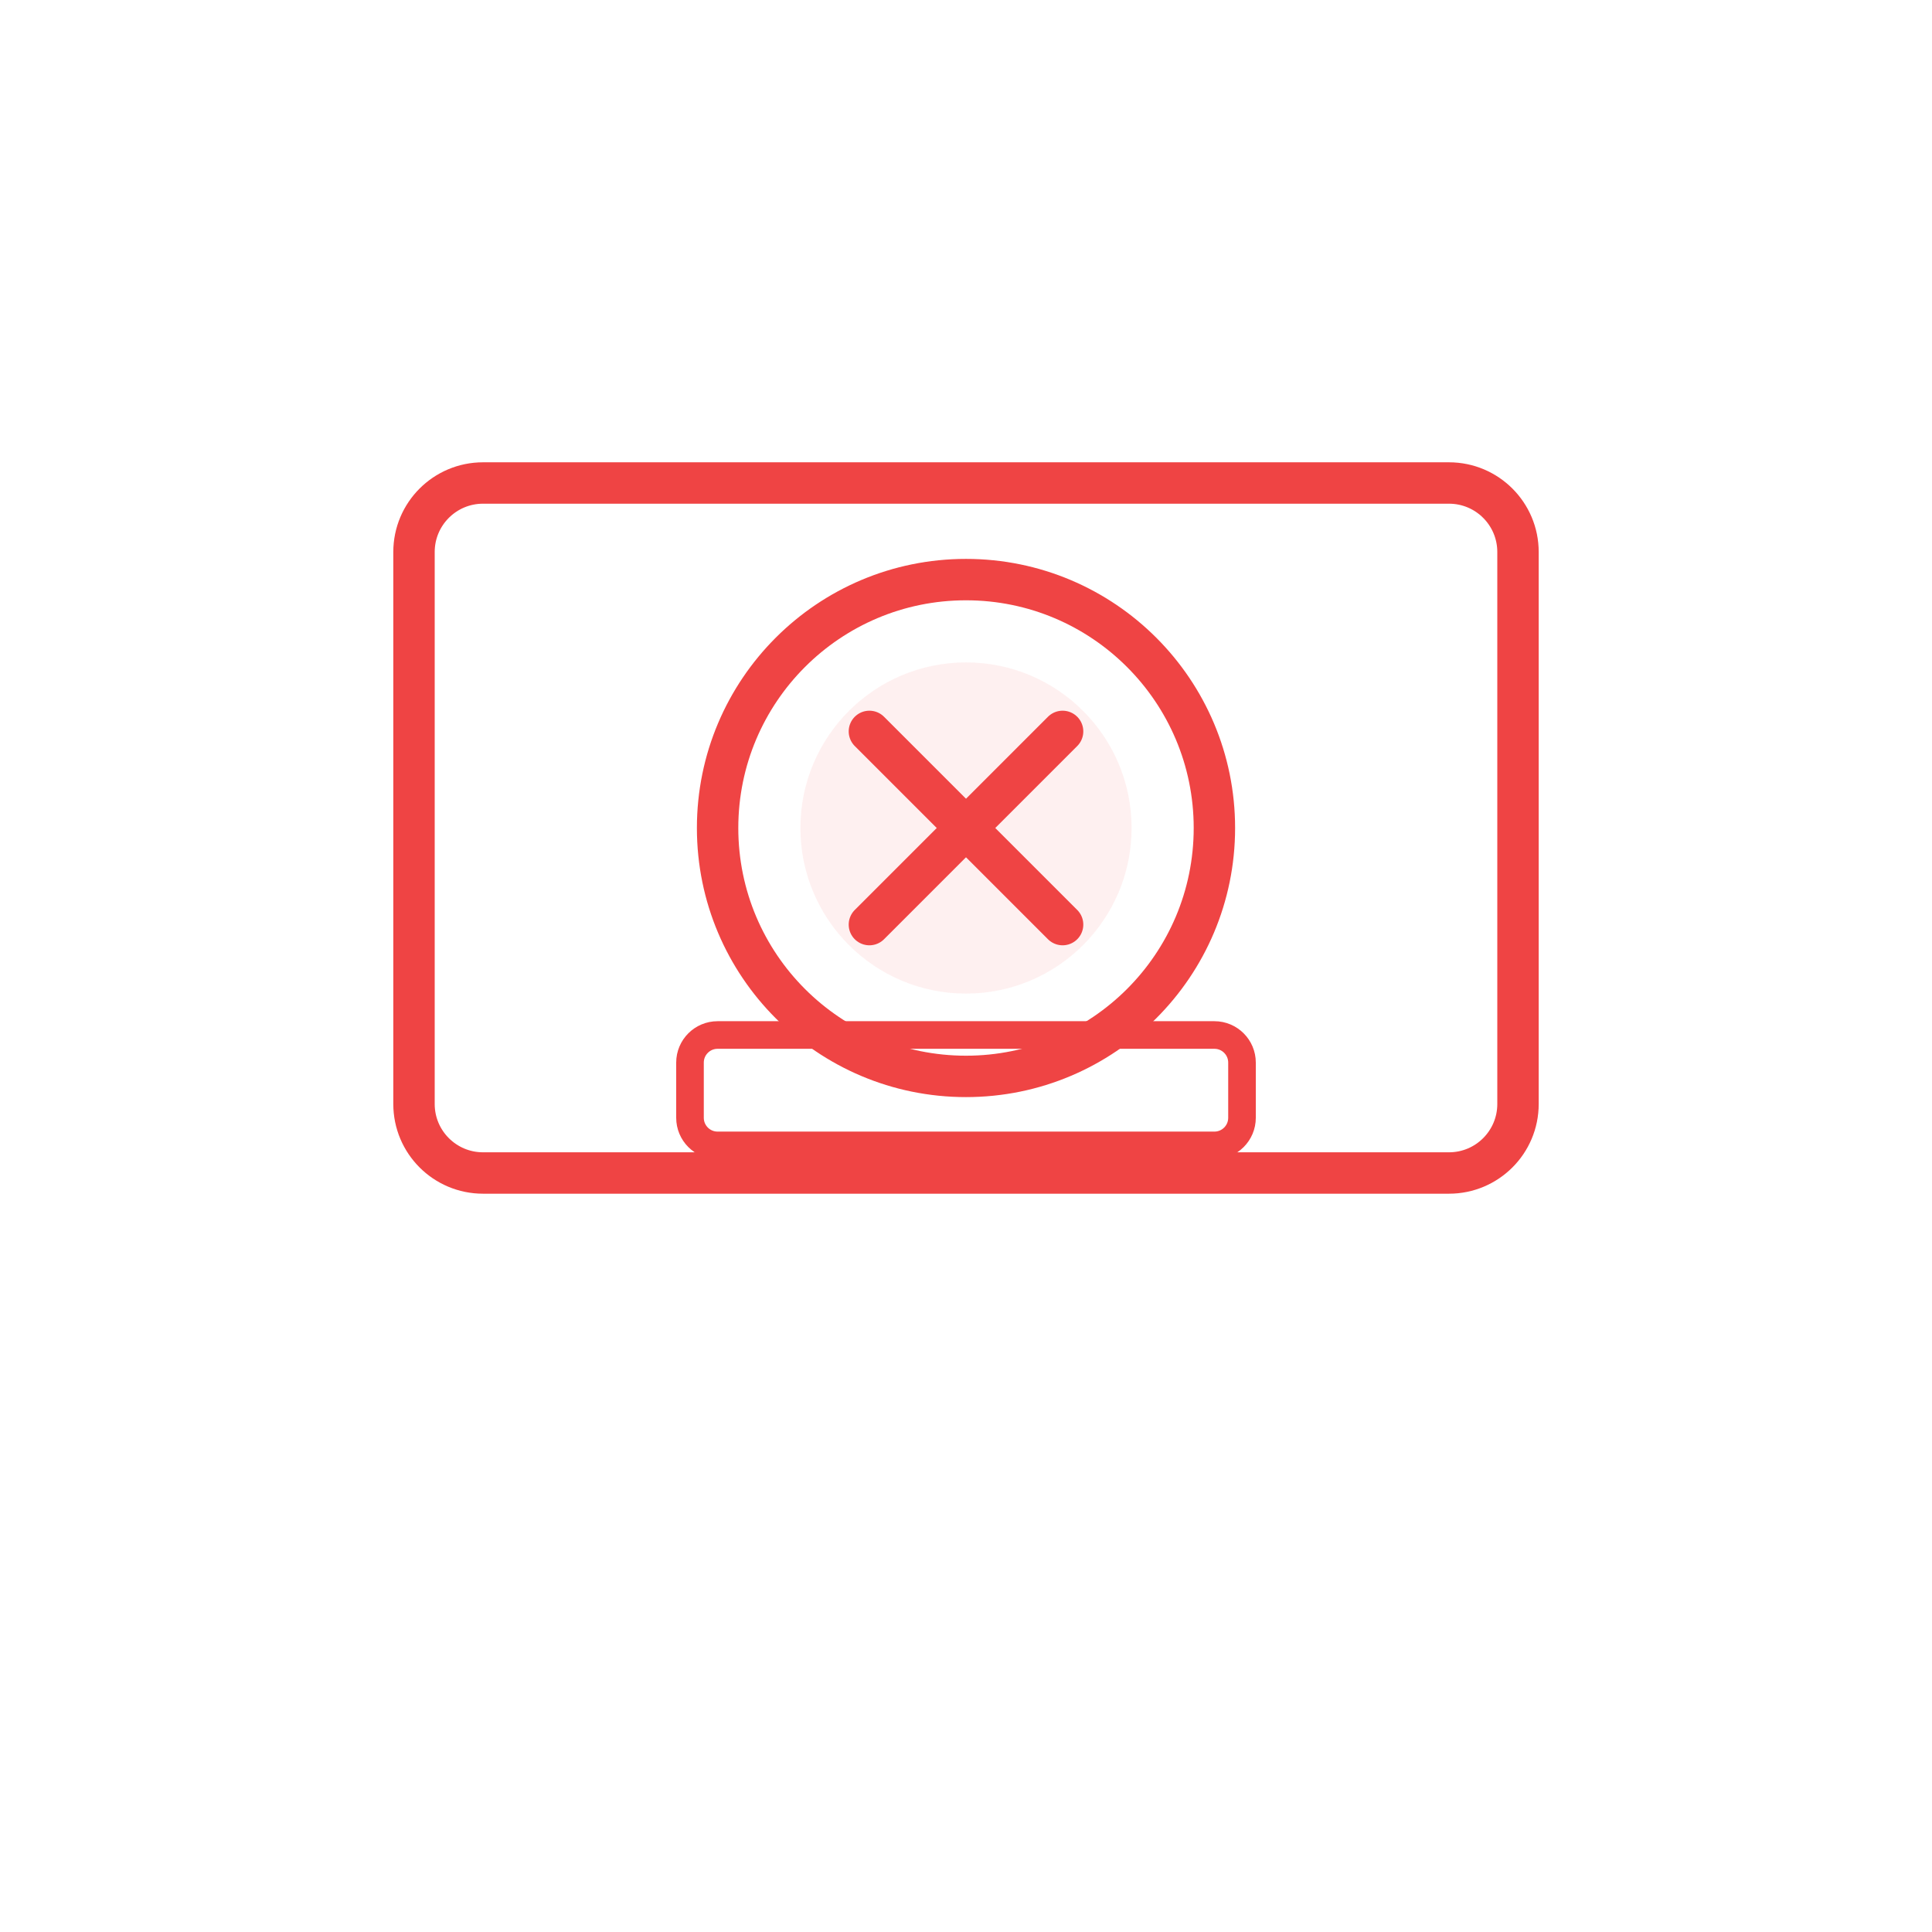
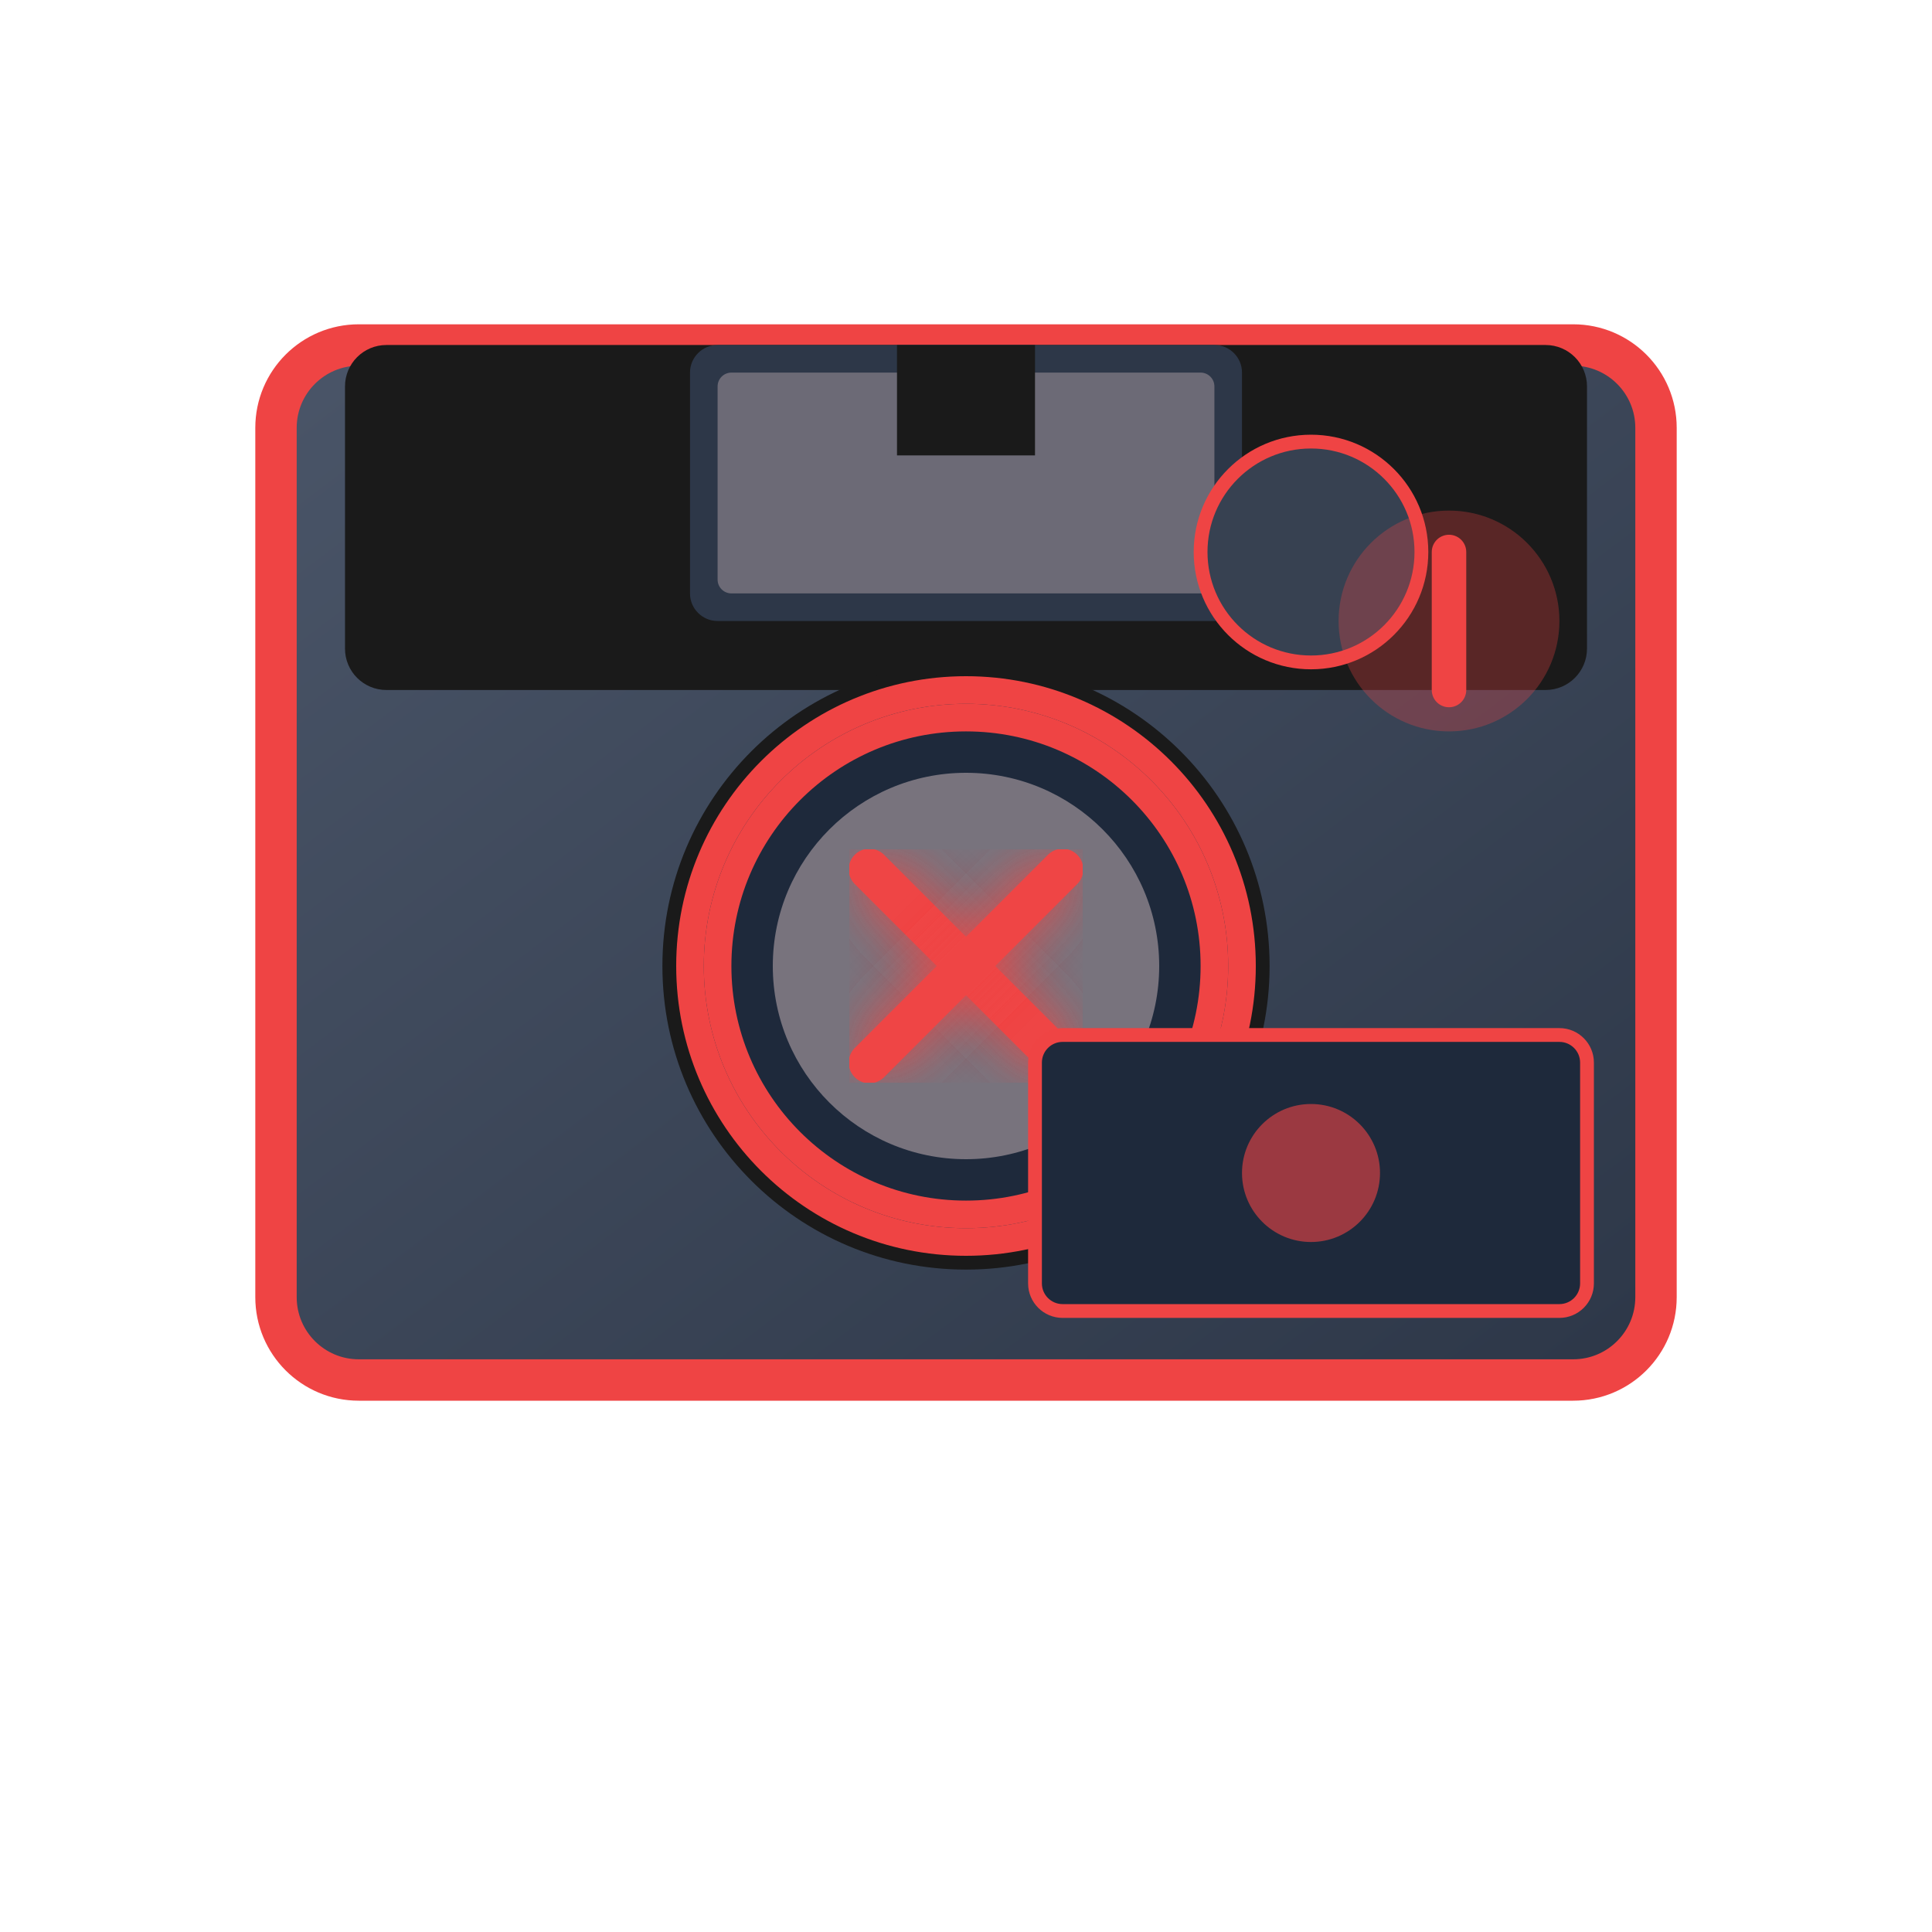
<svg xmlns="http://www.w3.org/2000/svg" viewBox="0 0 140 140" fill="none">
  <style>
    @keyframes errorFlash {
      0%, 100% { opacity: 1; }
-       50% { opacity: 0.4; }
+       50% { opacity: 0.5; }
    }
    .error { animation: errorFlash 1.5s ease-in-out infinite; }
+     @keyframes pulse {
+       0%, 100% { transform: scale(1); }
+       50% { transform: scale(1.1); }
+     }
+     .pulse { animation: pulse 1s ease-in-out infinite; }
  </style>
-   <rect x="30" y="35" width="80" height="50" rx="5" stroke="#ef4444" stroke-width="3" fill="none" />
-   <circle cx="70" cy="60" r="18" stroke="#ef4444" stroke-width="3" fill="none" />
-   <circle class="error" cx="70" cy="60" r="12" fill="#fee2e2" opacity="0.5" />
-   <line class="error" x1="63" y1="53" x2="77" y2="67" stroke="#ef4444" stroke-width="3" stroke-linecap="round" />
-   <line class="error" x1="77" y1="53" x2="63" y2="67" stroke="#ef4444" stroke-width="3" stroke-linecap="round" />
-   <rect x="50" y="75" width="40" height="8" rx="2" stroke="#ef4444" stroke-width="2" fill="none" />
+   <defs>
+     <linearGradient id="bodyGrad" x1="0%" y1="0%" x2="100%" y2="100%">
+       <stop offset="0%" style="stop-color:#4a5568;stop-opacity:1" />
+       <stop offset="100%" style="stop-color:#2d3748;stop-opacity:1" />
+     </linearGradient>
+     <filter id="glowRed">
+       <feGaussianBlur in="SourceGraphic" stdDeviation="2" result="blur" />
+       <feMerge>
+         <feMergeNode in="blur" />
+         <feMergeNode in="SourceGraphic" />
+       </feMerge>
+     </filter>
+   </defs>
+   <g transform="translate(20, 25)">
+     <rect x="0" y="0" width="100" height="75" rx="6" fill="url(#bodyGrad)" stroke="#ef4444" stroke-width="3" />
+     <rect x="5" y="0" width="90" height="25" rx="3" fill="#1a1a1a" />
+     <rect x="30" y="0" width="40" height="20" rx="2" fill="#2d3748" />
+     <rect x="32" y="2" width="36" height="16" rx="1" fill="#fee2e2" opacity="0.3" />
+     <circle cx="50" cy="45" r="22" fill="#1a1a1a" />
+     <circle cx="50" cy="45" r="20" stroke="#ef4444" stroke-width="2" fill="#2d3748" />
+     <circle cx="50" cy="45" r="18" stroke="#ef4444" stroke-width="2" fill="#1e293b" />
+     <circle class="error" cx="50" cy="45" r="14" fill="#fee2e2" opacity="0.4" />
+     <g class="pulse">
+       <line x1="43" y1="38" x2="57" y2="52" stroke="#ef4444" stroke-width="3" stroke-linecap="round" filter="url(#glowRed)" />
+       <line x1="57" y1="38" x2="43" y2="52" stroke="#ef4444" stroke-width="3" stroke-linecap="round" filter="url(#glowRed)" />
+     </g>
+     <circle cx="75" cy="15" r="8" fill="#374151" stroke="#ef4444" stroke-width="1" />
+     <rect x="45" y="0" width="10" height="8" fill="#1a1a1a" />
+     <rect x="55" y="50" width="40" height="20" rx="2" fill="#1e293b" stroke="#ef4444" stroke-width="1" />
+     <circle class="error" cx="75" cy="60" r="5" fill="#ef4444" opacity="0.6" />
+     <circle class="error" cx="85" cy="20" r="8" fill="#ef4444" opacity="0.3" />
+     <path class="error" d="M 85 15 L 85 20 M 85 20 L 85 25" stroke="#ef4444" stroke-width="2.5" stroke-linecap="round" />
+   </g>
</svg>
